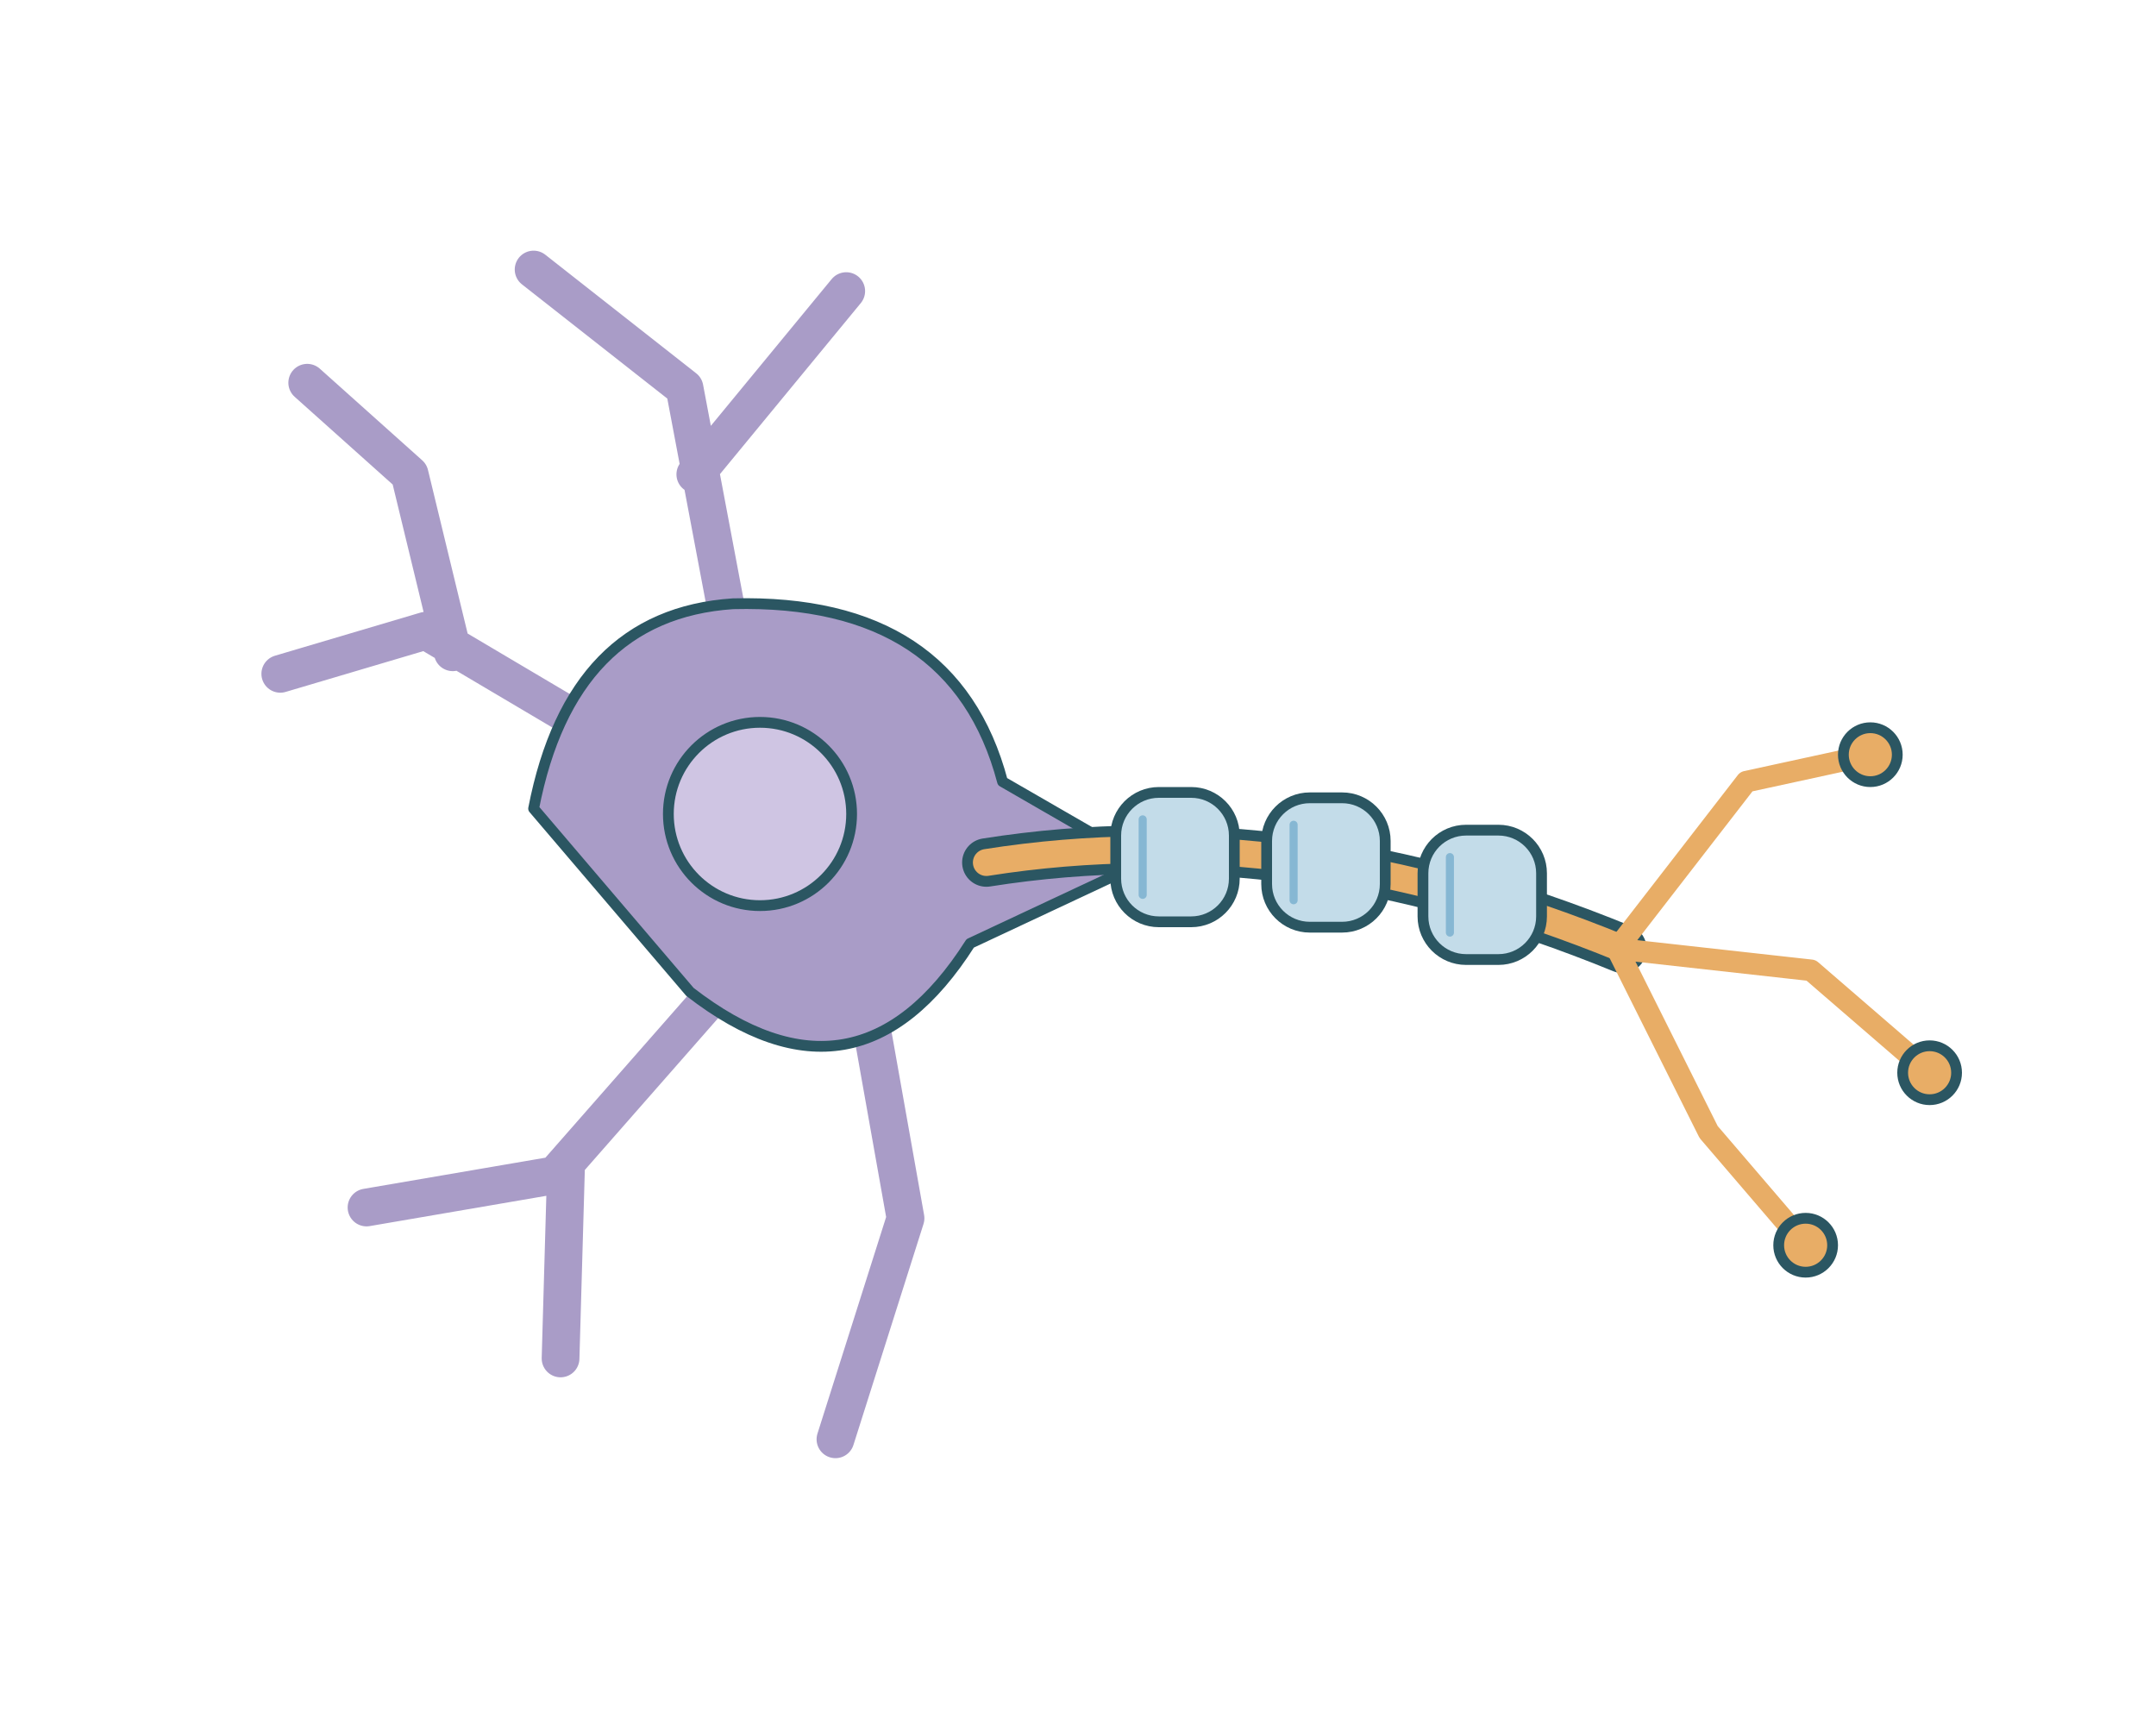
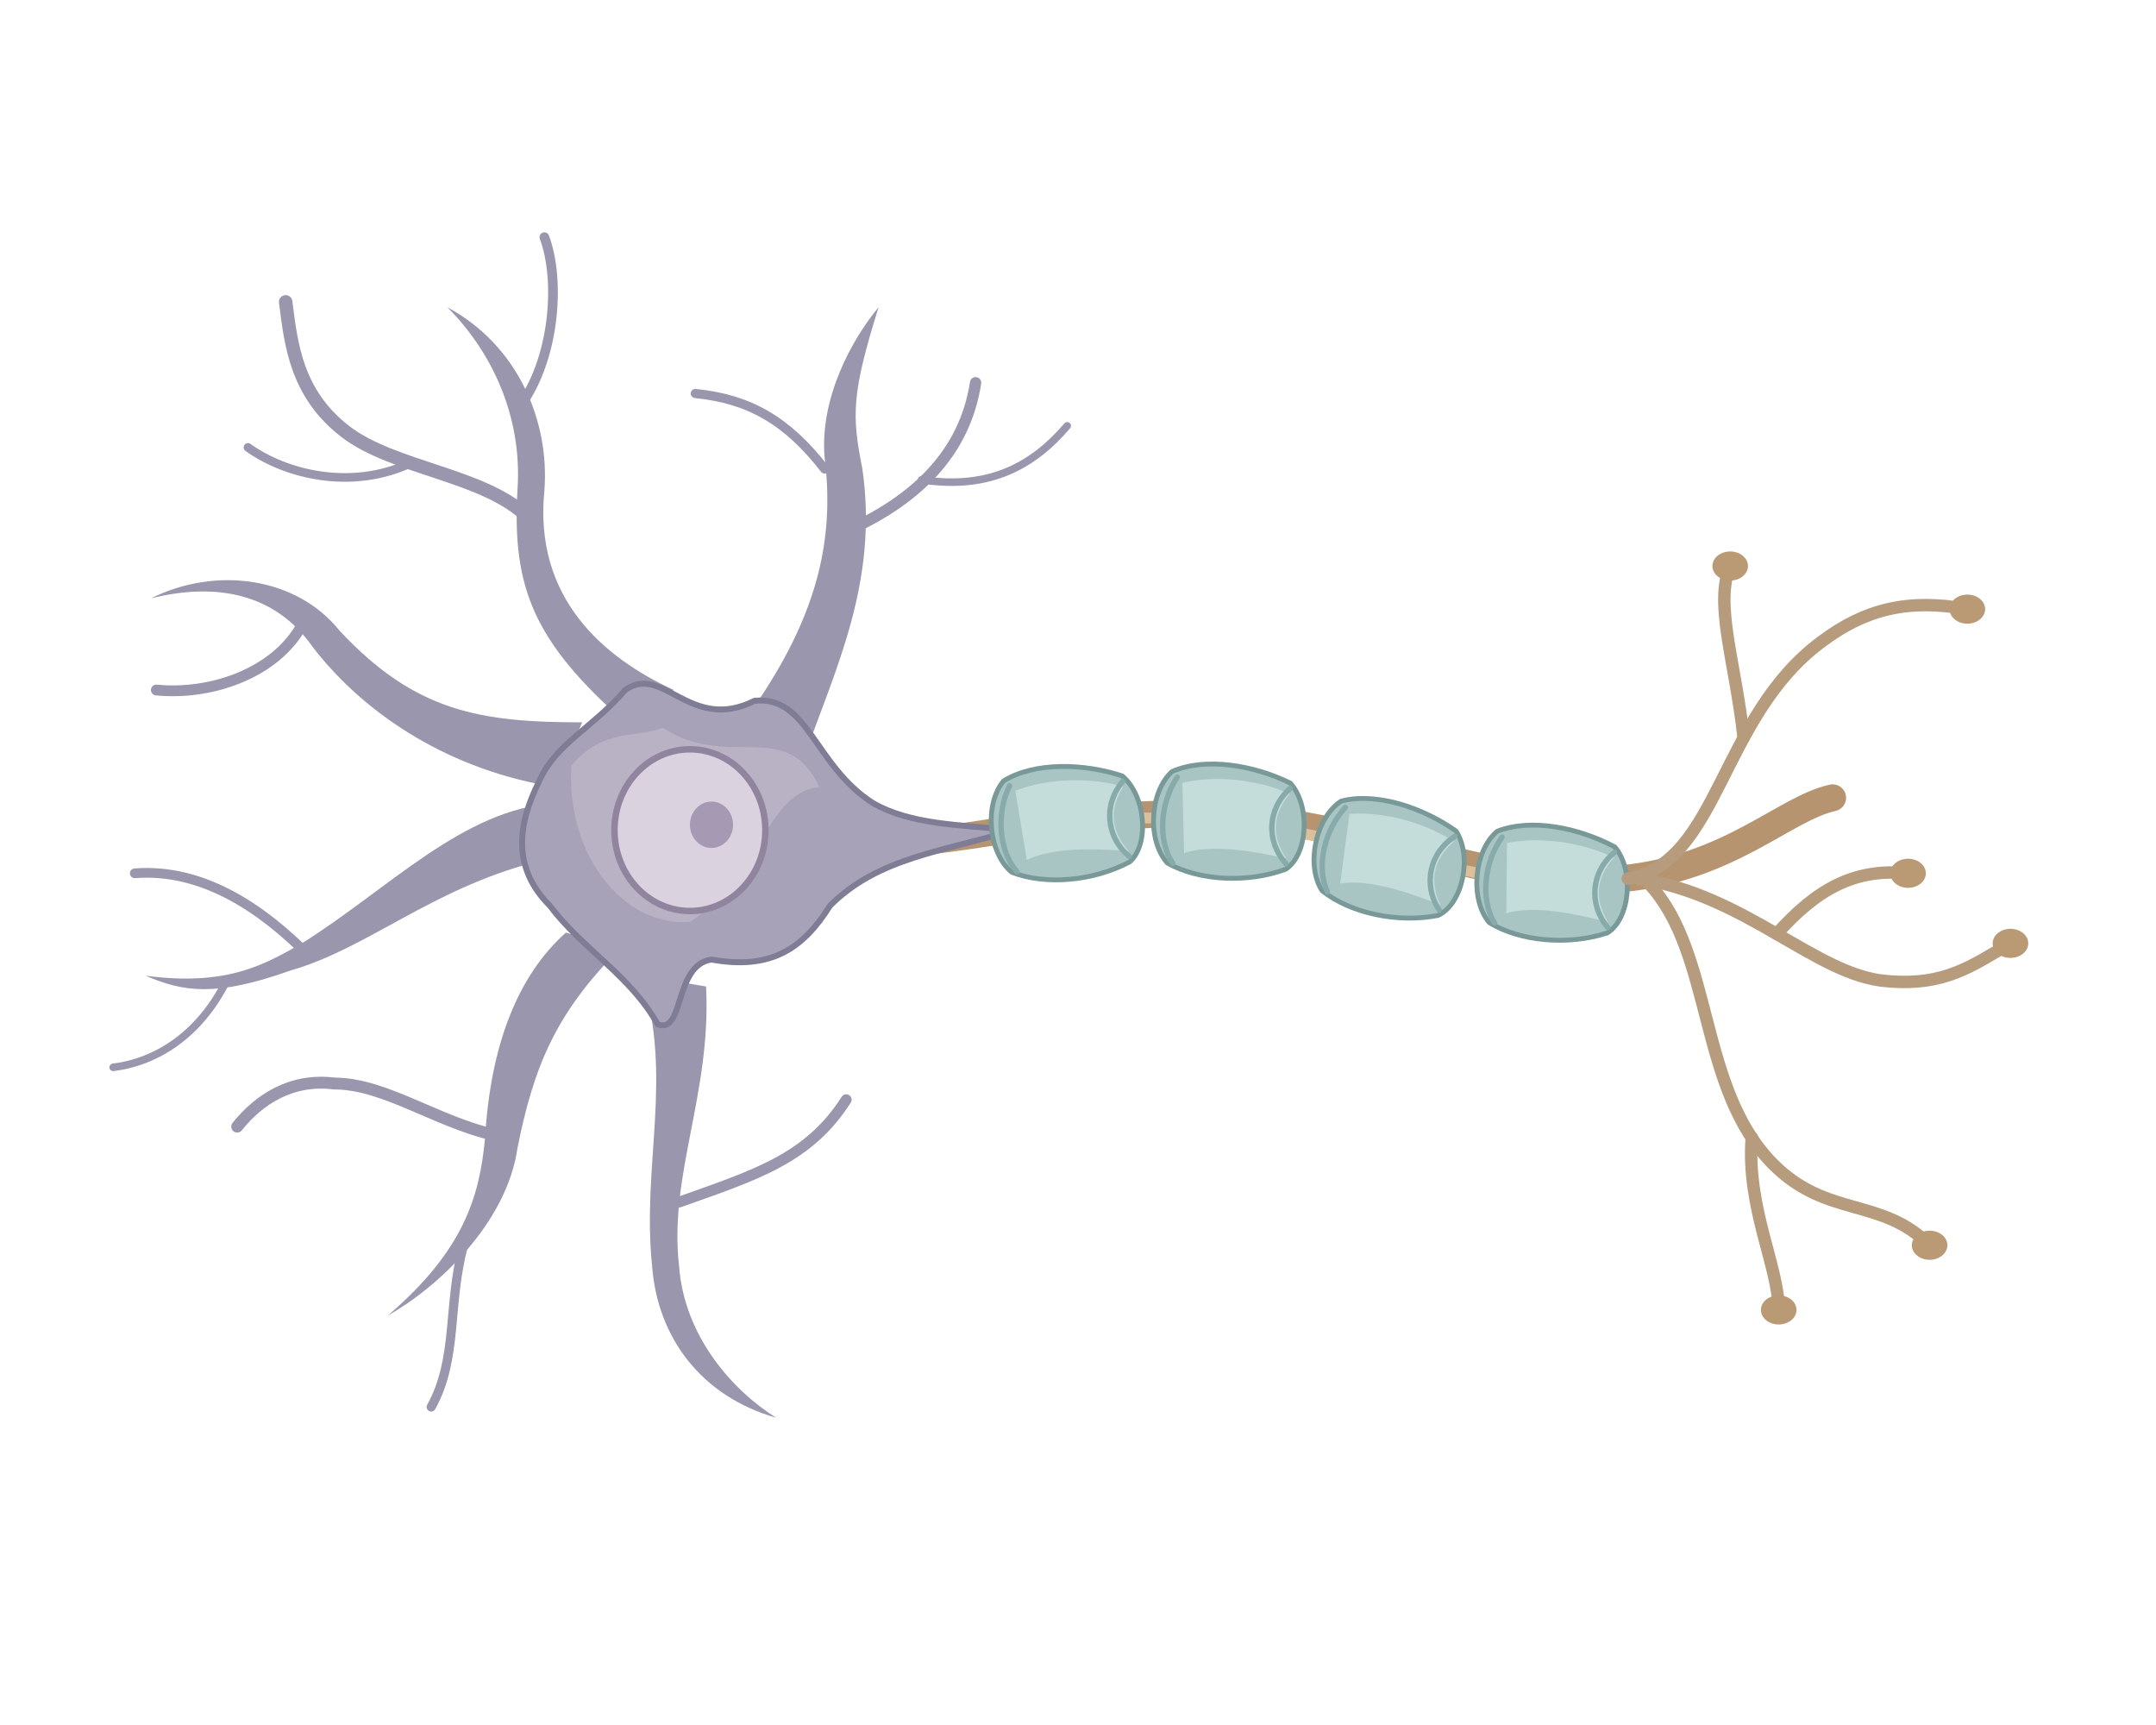
<svg xmlns="http://www.w3.org/2000/svg" width="800" height="640" viewBox="0 0 400 320">
  <g id="anatomy_neural_sensory" stroke-linecap="round" stroke-linejoin="round">
-     <g id="dendrites-489">
-       <path d="M128 146L79 117L52 125M84 121L76 88L57 71" fill="none" stroke="#a99cc7" stroke-width="7" stroke-linecap="round" stroke-linejoin="round" />
-       <path d="M137 125L127 72L99 50M129 88L157 54" fill="none" stroke="#a99cc7" stroke-width="7" stroke-linecap="round" stroke-linejoin="round" />
-       <path d="M139 177L103 218L68 224M105 217L104 252" fill="none" stroke="#a99cc7" stroke-width="7" stroke-linecap="round" stroke-linejoin="round" />
-       <path d="M160 181L168 226L155 267" fill="none" stroke="#a99cc7" stroke-width="7" stroke-linecap="round" stroke-linejoin="round" />
+     <g id="dendrites">
+       <path d="M116 134 C99 119 95 109 96 91 C97 77 91 65 83 57 C96 64 102 78 101 91 C99 111 112 122 125 128Z" fill="#9996ad" />
+       <path d="M103 146 C84 143 68 133 58 120 C51 110 40 108 28 111 C40 105 55 107 63 117 C77 132 89 134 108 134Z" fill="#9996ad" />
+       <path d="M99 160 C80 165 68 176 54 180 C40 185 34 184 27 181 C42 183 49 179 56 175 C72 165 86 150 103 149Z" fill="#9996ad" />
+       <path d="M115 176 C103 188 99 198 96 213 C94 227 81 239 72 244 C86 232 89 222 90 211 C91 194 96 181 105 173Z" fill="#9996ad" />
+       <path d="M131 183 C132 203 124 218 126 235 C127 248 136 258 144 263 C130 259 122 248 121 235 C119 216 125 200 119 181Z" fill="#9996ad" />
+       <path d="M140 131 C151 115 155 101 153 85 C152 74 158 63 163 57 C158 73 158 77 160 87 C163 108 155 124 149 141Z" fill="#9996ad" />
+       <path d="M98 96 C90 88 73 87 64 80 C55 73 54 64 53 56" fill="none" stroke="#9996ad" stroke-width="2.5" />
+       <path d="M76 86 C65 91 53 88 46 83" fill="none" stroke="#9996ad" stroke-width="1.6" />
+       <path d="M96 76 C103 67 104 52 101 44" fill="none" stroke="#9996ad" stroke-width="1.8" />
+       <path d="M56 116 C51 125 39 129 29 128" fill="none" stroke="#9996ad" stroke-width="2" />
+       <path d="M57 177 C49 169 38 161 25 162" fill="none" stroke="#9996ad" stroke-width="1.8" />
+       <path d="M42 182 C37 192 29 197 21 198" fill="none" stroke="#9996ad" stroke-width="1.4" />
+       <path d="M94 211 C82 209 72 201 62 201 C54 200 48 204 44 209" fill="none" stroke="#9996ad" stroke-width="2.2" />
+       <path d="M86 231 C83 242 85 252 80 261" fill="none" stroke="#9996ad" stroke-width="1.7" />
+       <path d="M126 223 C140 218 150 215 157 204" fill="none" stroke="#9996ad" stroke-width="2" />
+       <path d="M156 99 C170 93 179 84 181 71" fill="none" stroke="#9996ad" stroke-width="2.1" />
+       <path d="M171 89 C184 91 192 86 198 79" fill="none" stroke="#9996ad" stroke-width="1.4" />
+       <path d="M153 87 C146 78 139 74 129 73" fill="none" stroke="#9996ad" stroke-width="1.7" />
    </g>
-     <g id="cell-body-490">
-       <path d="M99 150Q106 114 136 112Q177 111 186 145L212 160L180 175Q159 208 128 184Z" fill="#a99cc7" stroke="#2b5662" stroke-width="2" stroke-linecap="round" stroke-linejoin="round" />
-       <ellipse cx="141" cy="151" rx="17" ry="17" fill="#cfc5e3" stroke="#2b5662" stroke-width="2" />
+     <g id="axon">
+       <path d="M150 157 C176 158 192 151 219 151 C253 151 273 165 301 163 C321 161 331 150 340 148" fill="none" stroke="#b69470" stroke-width="5" />
+       <path d="M167 156 C194 153 206 151 220 152 C250 153 274 166 300 164" fill="none" stroke="#ddbf99" stroke-width="2" />
    </g>
-     <g id="axon-491">
-       <path d="M183 160Q240 151 301 176" fill="none" stroke="#2b5662" stroke-width="9" stroke-linecap="round" stroke-linejoin="round" />
-       <path d="M183 160Q240 151 301 176" fill="none" stroke="#e8ad66" stroke-width="5" stroke-linecap="round" stroke-linejoin="round" />
+     <g id="soma">
+       <path d="M100 145 C103 138 110 135 116 128 C123 123 128 136 140 130 C150 129 151 142 162 149 C169 153 178 153 188 154 C175 158 163 159 154 168 C149 176 143 180 132 178 C125 179 127 192 122 190 C117 181 108 176 102 168 C95 161 96 153 100 145Z" fill="#a8a2b8" stroke="#7f7c95" stroke-width="1.1" />
+       <path d="M106 142 C112 135 118 137 123 135 C135 143 146 133 152 146 C142 147 141 163 128 171 C116 172 105 159 106 142Z" fill="#b9b2c5" />
+       <g id="nucleus">
+         <ellipse cx="128" cy="154" rx="14" ry="15" fill="#dbd2df" stroke="#91849f" stroke-width="1.2" />
+         <ellipse cx="132" cy="153" rx="4" ry="4.3" fill="#a699b3" />
+       </g>
    </g>
-     <g id="myelin-492">
-       <rect x="207" y="147" width="22" height="24" rx="8" fill="#c3dce9" stroke="#2b5662" stroke-width="2" />
-       <path d="M212 152L212 166" fill="none" stroke="#86b7d3" stroke-width="1.5" stroke-linecap="round" stroke-linejoin="round" />
+     <g id="myelin-segment-1" transform="translate(185 154) rotate(-5)">
+       <path d="M2 -9 C8 -12 17 -11 24 -8 C28 -4 28 5 24 8 C17 11 8 11 2 8 C-2 4 -2 -5 2 -9Z" fill="#a8c5c4" stroke="#799998" stroke-width="0.9" />
+       <path d="M4 -7 C11 -9 19 -8 24 -6 C21 -2 21 2 24 6 C18 5 10 4 5 6Z" fill="#c4dcda" />
+       <path d="M3 -8 C0 -3 0 4 3 8 M24 -7 C20 -3 20 3 24 7" fill="none" stroke="#87abaa" stroke-width="1" />
    </g>
-     <g id="myelin-493">
-       <rect x="235" y="148" width="22" height="24" rx="8" fill="#c3dce9" stroke="#2b5662" stroke-width="2" />
-       <path d="M240 153L240 167" fill="none" stroke="#86b7d3" stroke-width="1.5" stroke-linecap="round" stroke-linejoin="round" />
+     <g id="myelin-segment-2" transform="translate(215 152) rotate(3)">
+       <path d="M2 -9 C8 -12 17 -11 24 -8 C28 -4 28 5 24 8 C17 11 8 11 2 8 C-2 4 -2 -5 2 -9Z" fill="#a8c5c4" stroke="#799998" stroke-width="0.9" />
+       <path d="M4 -7 C11 -9 19 -8 24 -6 C21 -2 21 2 24 6 C18 5 10 4 5 6Z" fill="#c4dcda" />
+       <path d="M3 -8 C0 -3 0 4 3 8 M24 -7 C20 -3 20 3 24 7" fill="none" stroke="#87abaa" stroke-width="1" />
    </g>
-     <g id="myelin-494">
-       <rect x="264" y="154" width="22" height="24" rx="8" fill="#c3dce9" stroke="#2b5662" stroke-width="2" />
-       <path d="M269 159L269 173" fill="none" stroke="#86b7d3" stroke-width="1.5" stroke-linecap="round" stroke-linejoin="round" />
+     <g id="myelin-segment-3" transform="translate(245 157) rotate(12)">
+       <path d="M2 -9 C8 -12 17 -11 24 -8 C28 -4 28 5 24 8 C17 11 8 11 2 8 C-2 4 -2 -5 2 -9Z" fill="#a8c5c4" stroke="#799998" stroke-width="0.9" />
+       <path d="M4 -7 C11 -9 19 -8 24 -6 C21 -2 21 2 24 6 C18 5 10 4 5 6Z" fill="#c4dcda" />
+       <path d="M3 -8 C0 -3 0 4 3 8 M24 -7 C20 -3 20 3 24 7" fill="none" stroke="#87abaa" stroke-width="1" />
    </g>
-     <g id="axon-terminals-495">
-       <path d="M300 176L324 145L347 140M300 176L336 180L358 199M300 176L317 210L335 231" fill="none" stroke="#e8ad66" stroke-width="4" stroke-linecap="round" stroke-linejoin="round" />
-       <ellipse cx="347" cy="140" rx="5" ry="5" fill="#e8ad66" stroke="#2b5662" stroke-width="2" />
-       <ellipse cx="358" cy="199" rx="5" ry="5" fill="#e8ad66" stroke="#2b5662" stroke-width="2" />
-       <ellipse cx="335" cy="231" rx="5" ry="5" fill="#e8ad66" stroke="#2b5662" stroke-width="2" />
+     <g id="myelin-segment-4" transform="translate(275 163) rotate(5)">
+       <path d="M2 -9 C8 -12 17 -11 24 -8 C28 -4 28 5 24 8 C17 11 8 11 2 8 C-2 4 -2 -5 2 -9Z" fill="#a8c5c4" stroke="#799998" stroke-width="0.9" />
+       <path d="M4 -7 C11 -9 19 -8 24 -6 C21 -2 21 2 24 6 C18 5 10 4 5 6Z" fill="#c4dcda" />
+       <path d="M3 -8 C0 -3 0 4 3 8 M24 -7 C20 -3 20 3 24 7" fill="none" stroke="#87abaa" stroke-width="1" />
+     </g>
+     <g id="axon-terminals">
+       <path d="M302 163 C319 160 319 133 338 119 C346 113 354 111 365 113" fill="none" stroke="#b69b7c" stroke-width="2.3" />
+       <path d="M323.49 136.89 C322 123 318 112 321 105" fill="none" stroke="#b69b7c" stroke-width="2.3" />
+       <path d="M304 163 C324 166 337 181 350 182 C361 183 366 179 373 175" fill="none" stroke="#b69b7c" stroke-width="2.3" />
+       <path d="M329.625 173.25 C337 165 344 161 354 162" fill="none" stroke="#b69b7c" stroke-width="2.3" />
+       <path d="M306 164 C318 177 315 202 329 216 C339 226 349 222 358 231" fill="none" stroke="#b69b7c" stroke-width="2.3" />
+       <path d="M325 211 C324 224 330 235 330 243" fill="none" stroke="#b69b7c" stroke-width="2.3" />
+       <ellipse cx="365" cy="113" rx="3.3" ry="2.7" fill="#b99a75" />
+       <ellipse cx="321" cy="105" rx="3.3" ry="2.7" fill="#b99a75" />
+       <ellipse cx="373" cy="175" rx="3.3" ry="2.7" fill="#b99a75" />
+       <ellipse cx="354" cy="162" rx="3.3" ry="2.7" fill="#b99a75" />
+       <ellipse cx="358" cy="231" rx="3.3" ry="2.7" fill="#b99a75" />
+       <ellipse cx="330" cy="243" rx="3.3" ry="2.7" fill="#b99a75" />
    </g>
  </g>
</svg>
